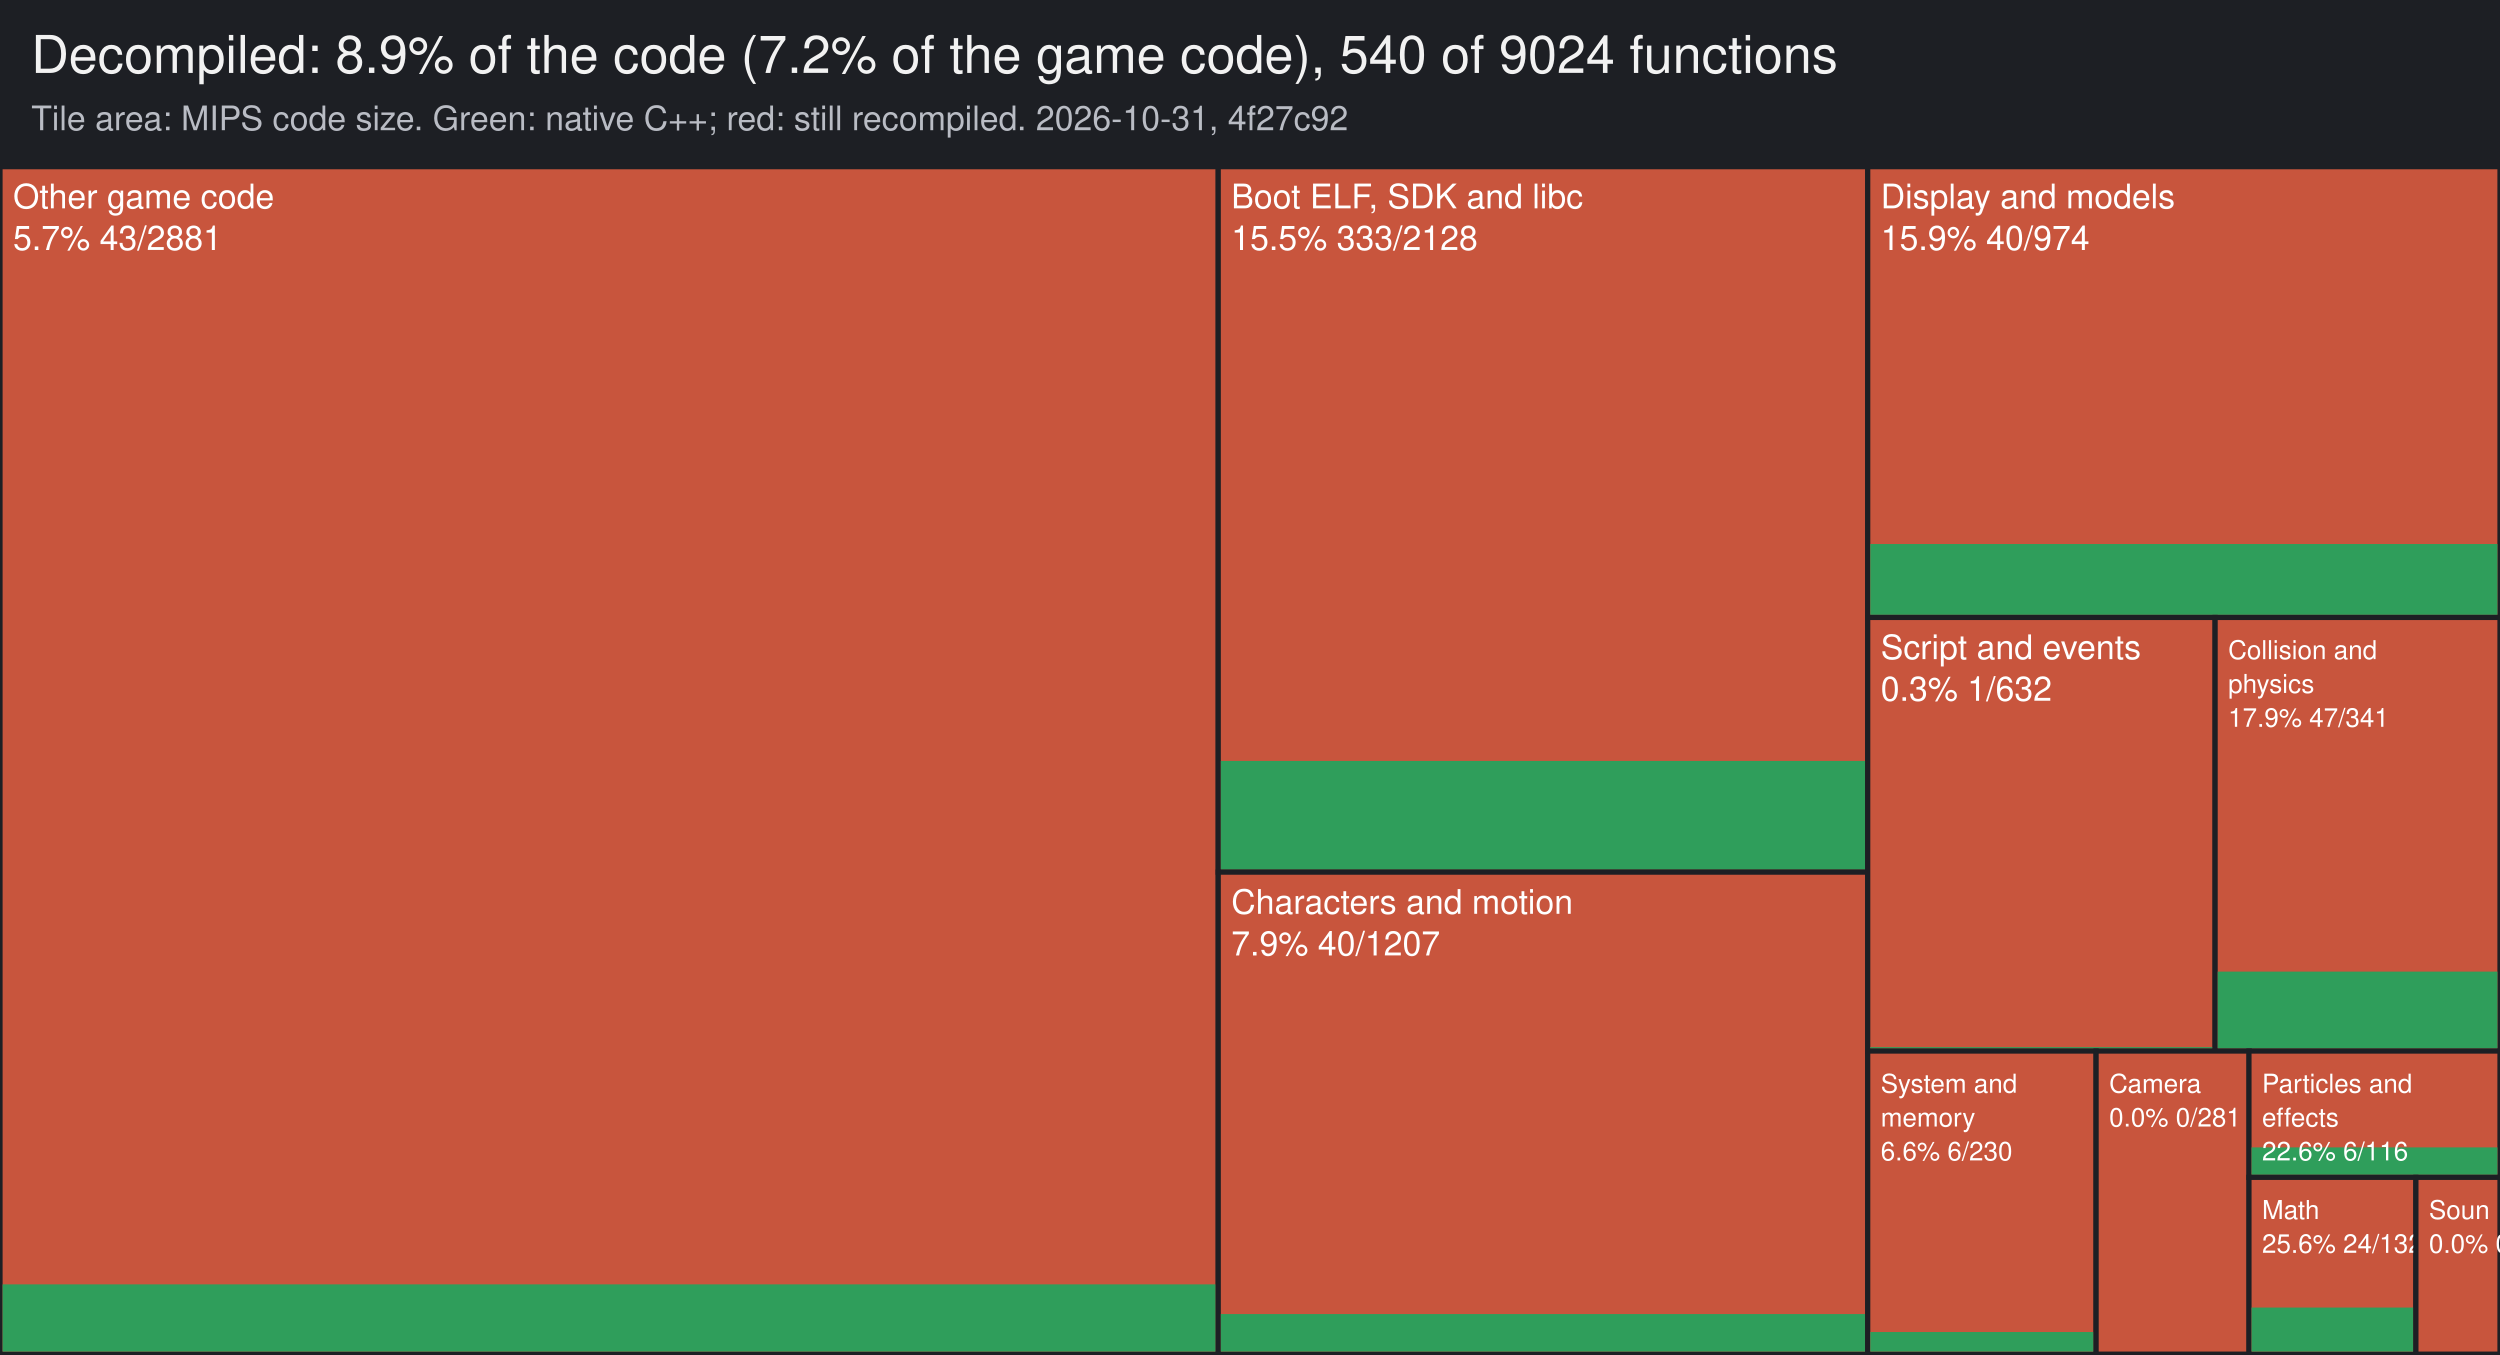
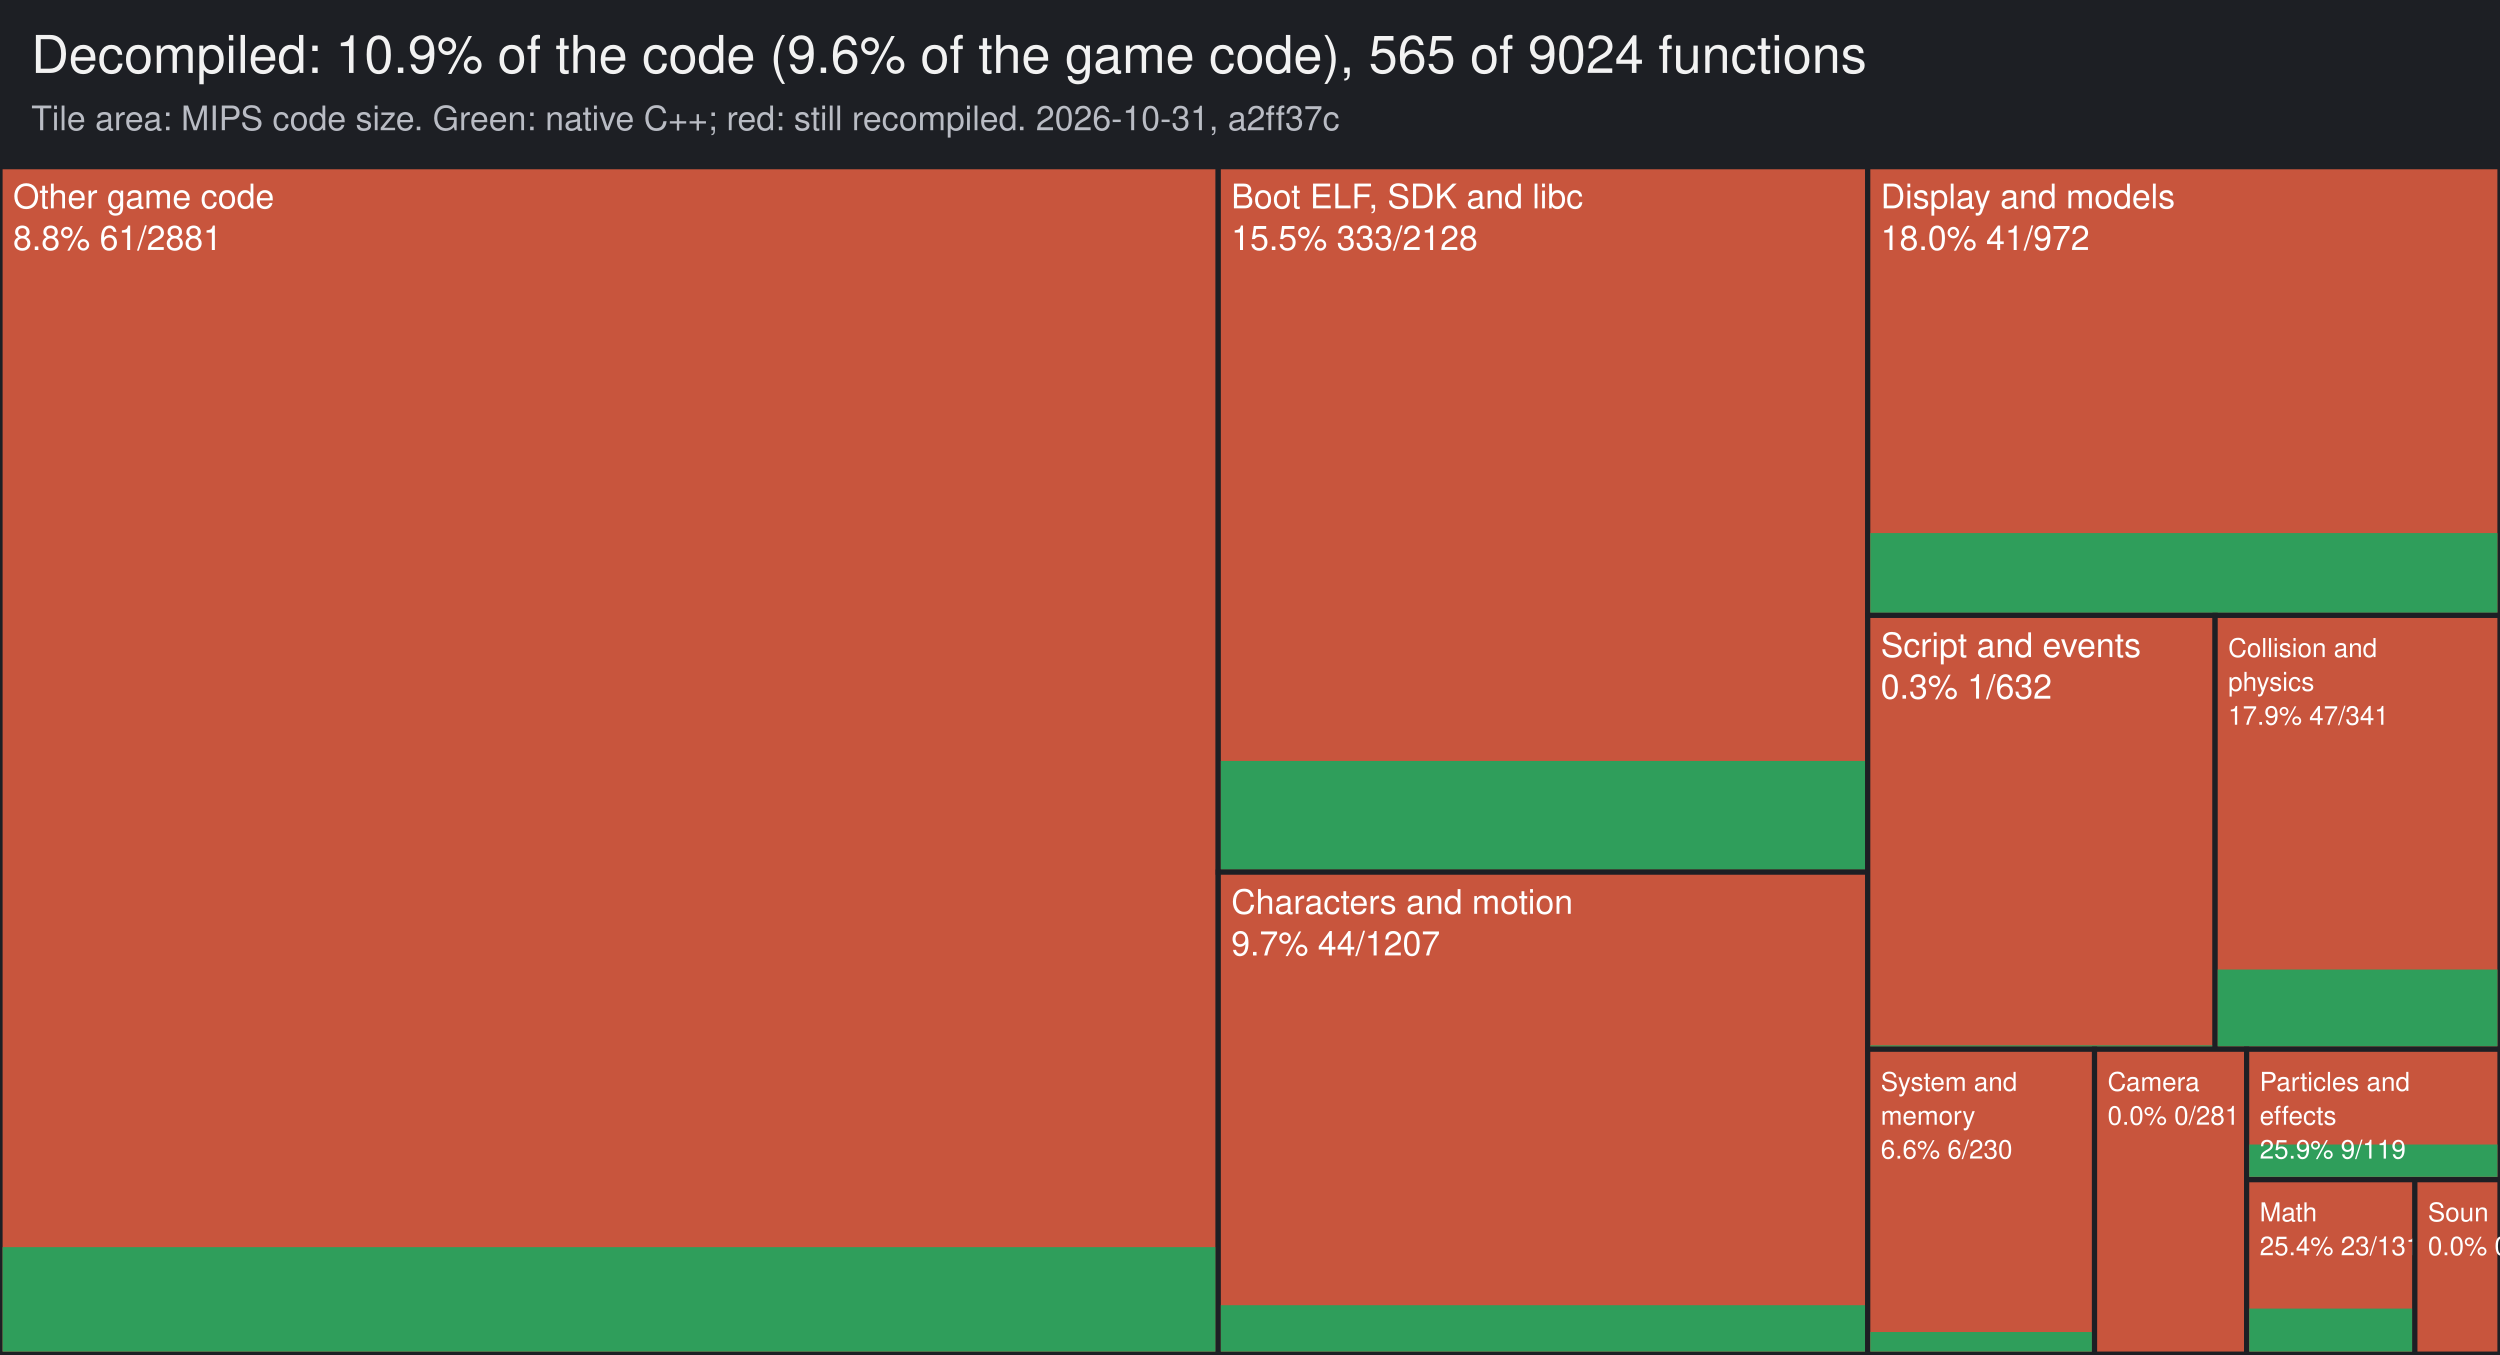
<svg xmlns="http://www.w3.org/2000/svg" width="960" height="520" font-family="Helvetica, Arial, sans-serif">
  <rect width="100%" height="100%" fill="#1d1f24" />
-   <text x="12" y="28" font-size="20" fill="#f2f2f2">Decompiled: 8.9% of the code (7.2% of the game code), 540 of 9024 functions</text>
-   <text x="12" y="50" font-size="13" fill="#b9bcc4">Tile area: MIPS code size. Green: native C++; red: still recompiled. 2026-10-31, 4f27c92</text>
+   <text x="12" y="28" font-size="20" fill="#f2f2f2">Decompiled: 10.9% of the code (9.6% of the game code), 565 of 9024 functions</text>
+   <text x="12" y="50" font-size="13" fill="#b9bcc4">Tile area: MIPS code size. Green: native C++; red: still recompiled. 2026-10-31, a2ff37c</text>
  <rect x="0.0" y="64.0" width="467.8" height="456.0" fill="#c8553d" stroke="#1d1f24" stroke-width="2" />
-   <rect x="1.0" y="493.2" width="465.8" height="25.8" fill="#2f9e5b" />
+   <rect x="1.0" y="478.9" width="465.8" height="40.1" fill="#2f9e5b" />
  <text x="5.0" y="80.0" font-size="13" fill="#ffffff">Other game code</text>
-   <text x="5.0" y="96.0" font-size="13" fill="#ffffff">5.7%  43/2881</text>
+   <text x="5.0" y="96.0" font-size="13" fill="#ffffff">8.8%  61/2881</text>
  <rect x="467.8" y="64.0" width="249.4" height="270.9" fill="#c8553d" stroke="#1d1f24" stroke-width="2" />
  <rect x="468.8" y="292.2" width="247.4" height="41.7" fill="#2f9e5b" />
  <text x="472.8" y="80.0" font-size="13" fill="#ffffff">Boot ELF, SDK and libc</text>
  <text x="472.8" y="96.0" font-size="13" fill="#ffffff">15.5%  333/2128</text>
  <rect x="467.8" y="334.9" width="249.4" height="185.1" fill="#c8553d" stroke="#1d1f24" stroke-width="2" />
-   <rect x="468.8" y="504.6" width="247.4" height="14.4" fill="#2f9e5b" />
+   <rect x="468.8" y="501.2" width="247.4" height="17.8" fill="#2f9e5b" />
  <text x="472.8" y="350.9" font-size="13" fill="#ffffff">Characters and motion</text>
-   <text x="472.8" y="366.9" font-size="13" fill="#ffffff">7.9%  40/1207</text>
-   <rect x="717.2" y="64.0" width="242.8" height="173.1" fill="#c8553d" stroke="#1d1f24" stroke-width="2" />
-   <rect x="718.2" y="208.9" width="240.8" height="27.2" fill="#2f9e5b" />
+   <text x="472.8" y="366.9" font-size="13" fill="#ffffff">9.7%  44/1207</text>
+   <rect x="717.2" y="64.0" width="242.8" height="172.3" fill="#c8553d" stroke="#1d1f24" stroke-width="2" />
+   <rect x="718.2" y="204.7" width="240.8" height="30.6" fill="#2f9e5b" />
  <text x="722.2" y="80.0" font-size="13" fill="#ffffff">Display and models</text>
-   <text x="722.2" y="96.0" font-size="13" fill="#ffffff">15.9%  40/974</text>
-   <rect x="717.2" y="237.1" width="133.4" height="166.6" fill="#c8553d" stroke="#1d1f24" stroke-width="2" />
-   <rect x="718.2" y="402.1" width="131.4" height="0.5" fill="#2f9e5b" />
-   <text x="722.2" y="253.1" font-size="13" fill="#ffffff">Script and events</text>
-   <text x="722.2" y="269.1" font-size="13" fill="#ffffff">0.3%  1/632</text>
-   <rect x="850.6" y="237.1" width="109.4" height="166.6" fill="#c8553d" stroke="#1d1f24" stroke-width="2" />
-   <rect x="851.6" y="373.1" width="107.4" height="29.5" fill="#2f9e5b" />
-   <text x="855.6" y="253.1" font-size="10" fill="#ffffff">Collision and</text>
-   <text x="855.6" y="266.1" font-size="10" fill="#ffffff">physics</text>
-   <text x="855.6" y="279.1" font-size="10" fill="#ffffff">17.9%  47/341</text>
-   <rect x="717.2" y="403.6" width="87.7" height="116.4" fill="#c8553d" stroke="#1d1f24" stroke-width="2" />
-   <rect x="718.2" y="511.5" width="85.7" height="7.5" fill="#2f9e5b" />
-   <text x="722.2" y="419.6" font-size="10" fill="#ffffff">System and</text>
-   <text x="722.2" y="432.6" font-size="10" fill="#ffffff">memory</text>
-   <text x="722.2" y="445.6" font-size="10" fill="#ffffff">6.6%  6/230</text>
-   <rect x="804.9" y="403.6" width="58.8" height="116.4" fill="#c8553d" stroke="#1d1f24" stroke-width="2" />
-   <rect x="805.9" y="519.0" width="56.8" height="0.0" fill="#2f9e5b" />
-   <text x="809.9" y="419.6" font-size="10" fill="#ffffff">Camera</text>
-   <text x="809.9" y="432.6" font-size="10" fill="#ffffff">0.0%  0/281</text>
-   <rect x="863.6" y="403.6" width="96.4" height="48.5" fill="#c8553d" stroke="#1d1f24" stroke-width="2" />
-   <rect x="864.6" y="440.6" width="94.4" height="10.5" fill="#2f9e5b" />
-   <text x="868.6" y="419.6" font-size="10" fill="#ffffff">Particles and</text>
-   <text x="868.6" y="432.6" font-size="10" fill="#ffffff">effects</text>
-   <text x="868.6" y="445.6" font-size="10" fill="#ffffff">22.6%  6/116</text>
-   <rect x="863.6" y="452.1" width="64.1" height="67.9" fill="#c8553d" stroke="#1d1f24" stroke-width="2" />
-   <rect x="864.6" y="502.1" width="62.1" height="16.9" fill="#2f9e5b" />
-   <text x="868.6" y="468.1" font-size="10" fill="#ffffff">Math</text>
-   <text x="868.6" y="481.1" font-size="10" fill="#ffffff">25.6%  24/132</text>
-   <rect x="927.7" y="452.1" width="32.3" height="67.9" fill="#c8553d" stroke="#1d1f24" stroke-width="2" />
-   <rect x="928.7" y="519.0" width="30.3" height="0.0" fill="#2f9e5b" />
-   <text x="932.7" y="468.1" font-size="10" fill="#ffffff">Soun</text>
-   <text x="932.7" y="481.1" font-size="10" fill="#ffffff">0.0%  0/102</text>
+   <text x="722.2" y="96.0" font-size="13" fill="#ffffff">18.0%  41/972</text>
+   <rect x="717.2" y="236.3" width="133.4" height="166.6" fill="#c8553d" stroke="#1d1f24" stroke-width="2" />
+   <rect x="718.2" y="401.4" width="131.4" height="0.5" fill="#2f9e5b" />
+   <text x="722.2" y="252.3" font-size="13" fill="#ffffff">Script and events</text>
+   <text x="722.2" y="268.3" font-size="13" fill="#ffffff">0.3%  1/632</text>
+   <rect x="850.6" y="236.3" width="109.4" height="166.6" fill="#c8553d" stroke="#1d1f24" stroke-width="2" />
+   <rect x="851.6" y="372.3" width="107.4" height="29.5" fill="#2f9e5b" />
+   <text x="855.6" y="252.3" font-size="10" fill="#ffffff">Collision and</text>
+   <text x="855.6" y="265.3" font-size="10" fill="#ffffff">physics</text>
+   <text x="855.6" y="278.3" font-size="10" fill="#ffffff">17.9%  47/341</text>
+   <rect x="717.2" y="402.9" width="87.1" height="117.1" fill="#c8553d" stroke="#1d1f24" stroke-width="2" />
+   <rect x="718.2" y="511.5" width="85.1" height="7.5" fill="#2f9e5b" />
+   <text x="722.2" y="418.9" font-size="10" fill="#ffffff">System and</text>
+   <text x="722.2" y="431.9" font-size="10" fill="#ffffff">memory</text>
+   <text x="722.2" y="444.9" font-size="10" fill="#ffffff">6.6%  6/230</text>
+   <rect x="804.3" y="402.9" width="58.4" height="117.1" fill="#c8553d" stroke="#1d1f24" stroke-width="2" />
+   <rect x="805.3" y="519.0" width="56.4" height="0.0" fill="#2f9e5b" />
+   <text x="809.3" y="418.9" font-size="10" fill="#ffffff">Camera</text>
+   <text x="809.3" y="431.9" font-size="10" fill="#ffffff">0.0%  0/281</text>
+   <rect x="862.7" y="402.9" width="97.3" height="50.1" fill="#c8553d" stroke="#1d1f24" stroke-width="2" />
+   <rect x="863.7" y="439.5" width="95.3" height="12.4" fill="#2f9e5b" />
+   <text x="867.7" y="418.9" font-size="10" fill="#ffffff">Particles and</text>
+   <text x="867.7" y="431.9" font-size="10" fill="#ffffff">effects</text>
+   <text x="867.7" y="444.9" font-size="10" fill="#ffffff">25.9%  9/119</text>
+   <rect x="862.7" y="453.0" width="64.7" height="67.0" fill="#c8553d" stroke="#1d1f24" stroke-width="2" />
+   <rect x="863.7" y="502.5" width="62.7" height="16.5" fill="#2f9e5b" />
+   <text x="867.7" y="469.0" font-size="10" fill="#ffffff">Math</text>
+   <text x="867.7" y="482.0" font-size="10" fill="#ffffff">25.4%  23/131</text>
+   <rect x="927.3" y="453.0" width="32.7" height="67.0" fill="#c8553d" stroke="#1d1f24" stroke-width="2" />
+   <rect x="928.3" y="519.0" width="30.7" height="0.0" fill="#2f9e5b" />
+   <text x="932.3" y="469.0" font-size="10" fill="#ffffff">Soun</text>
+   <text x="932.3" y="482.0" font-size="10" fill="#ffffff">0.0%  0/102</text>
</svg>
